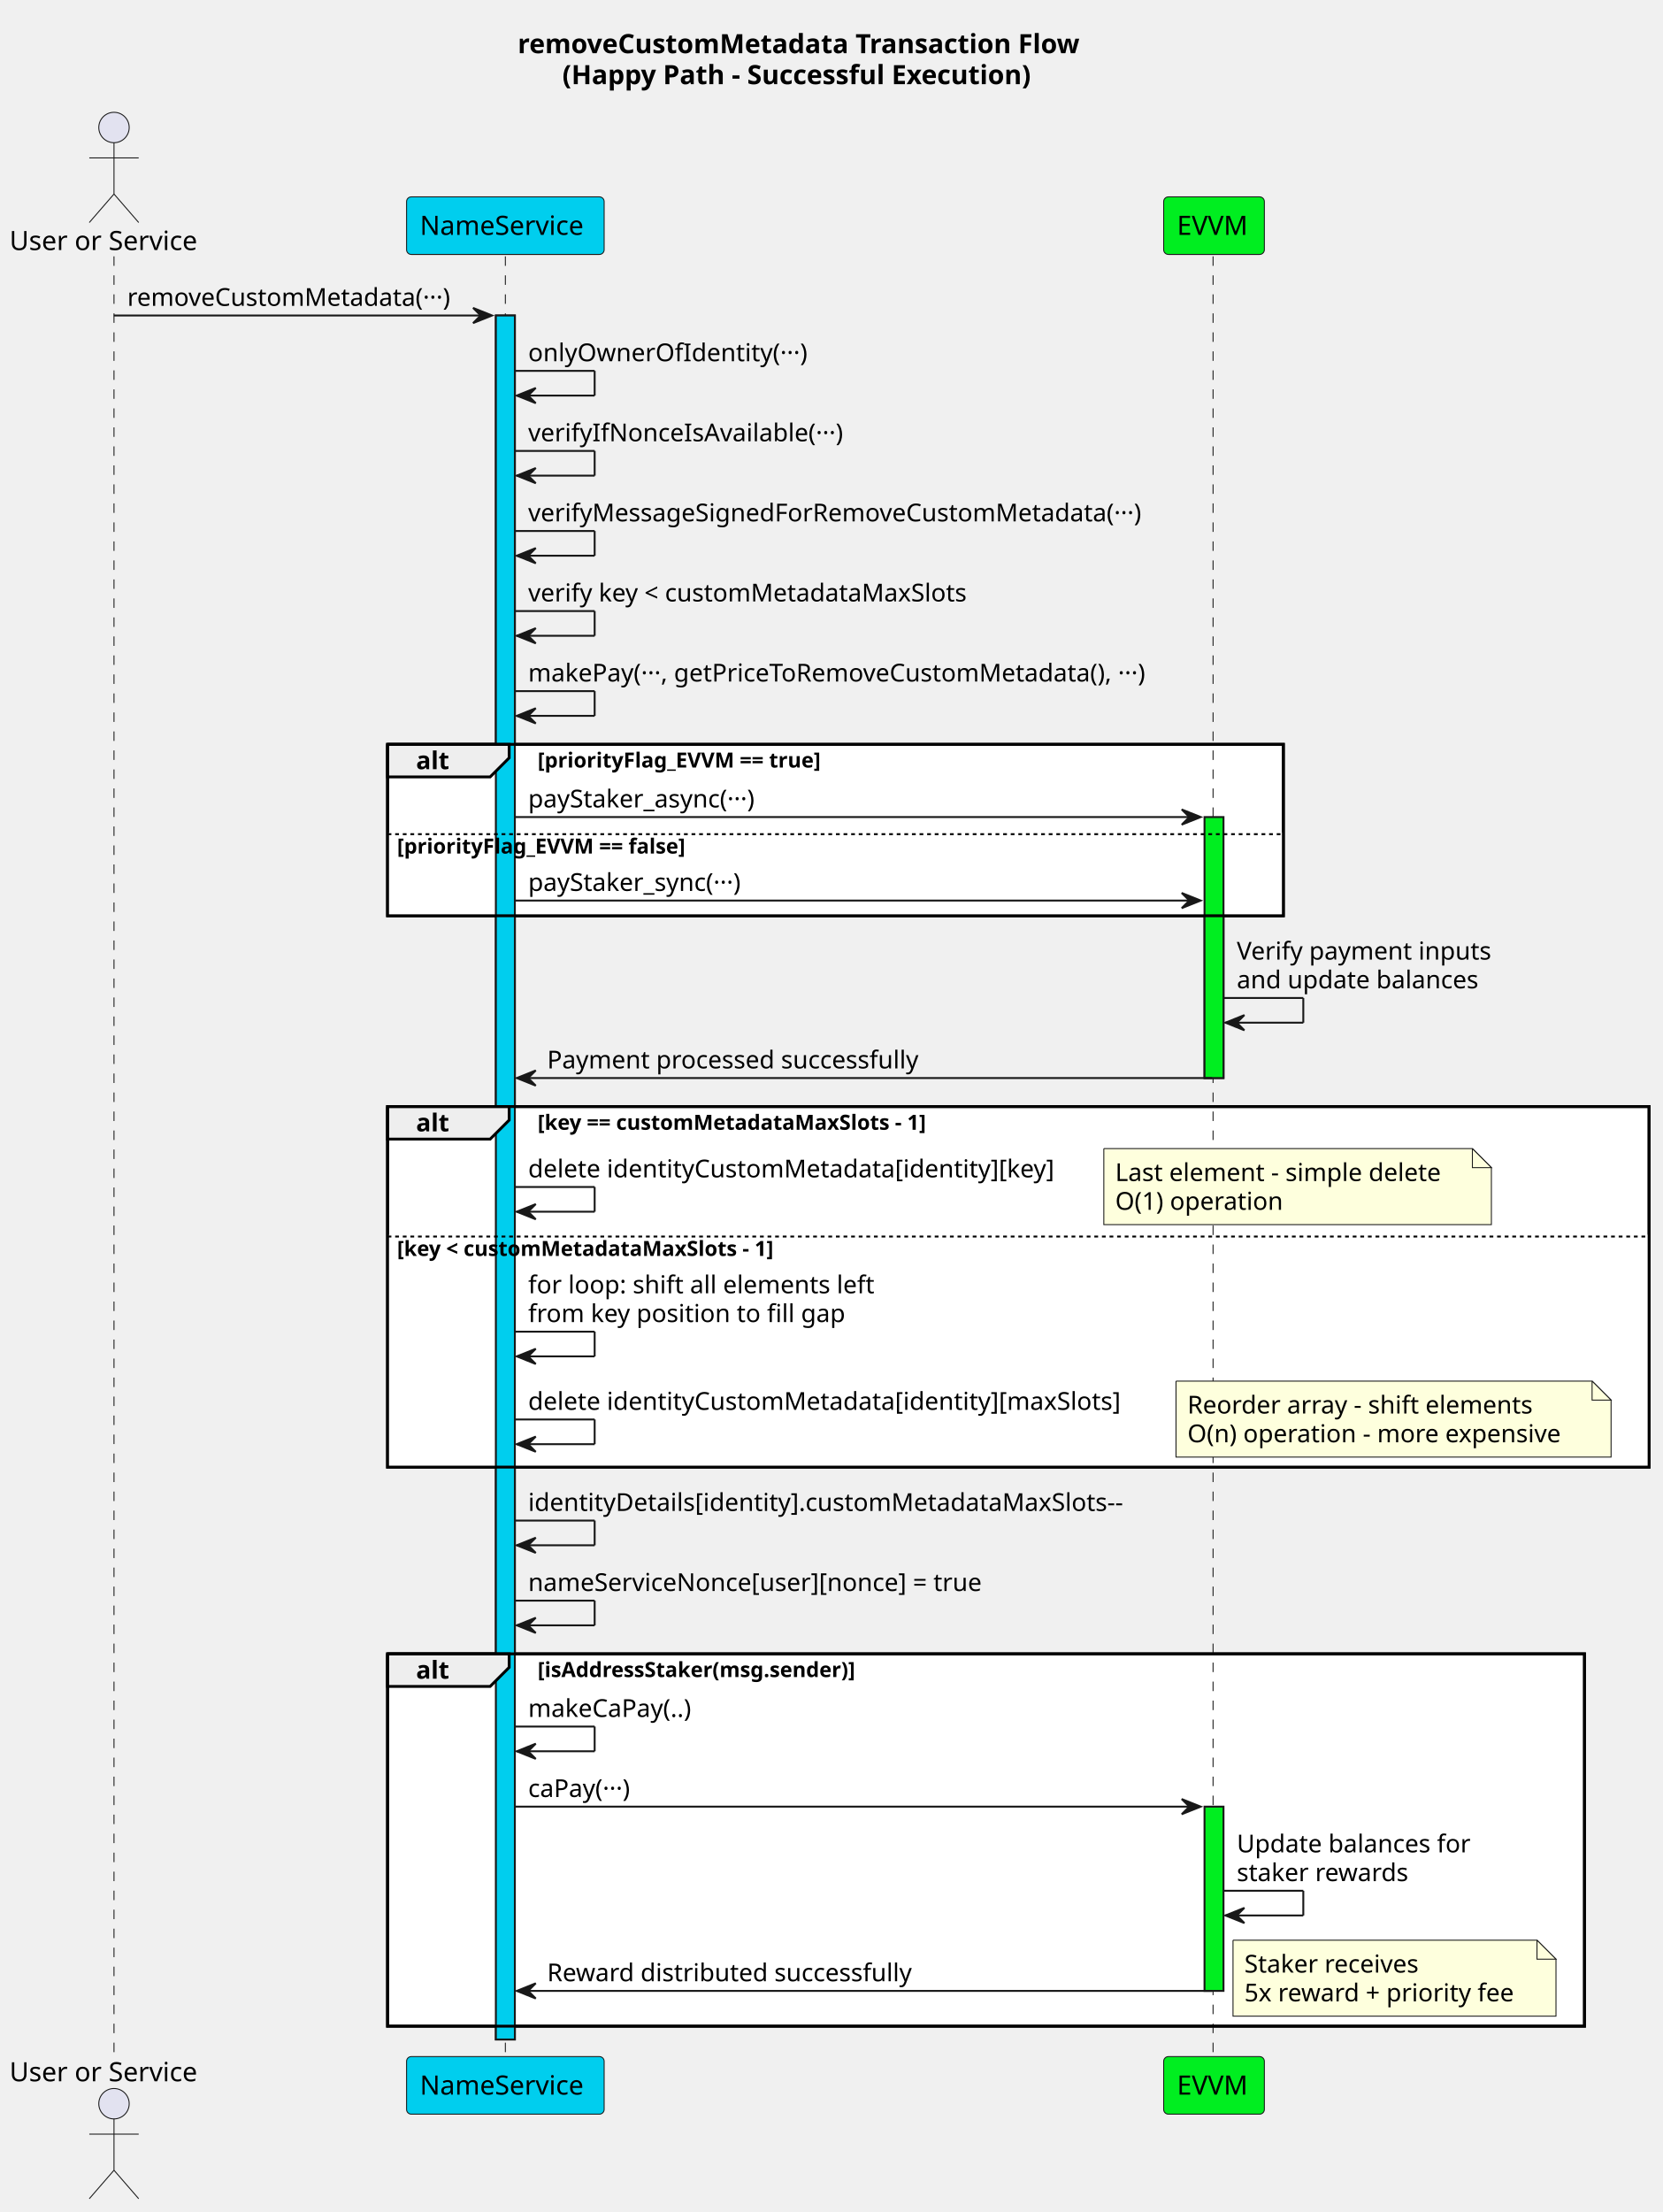
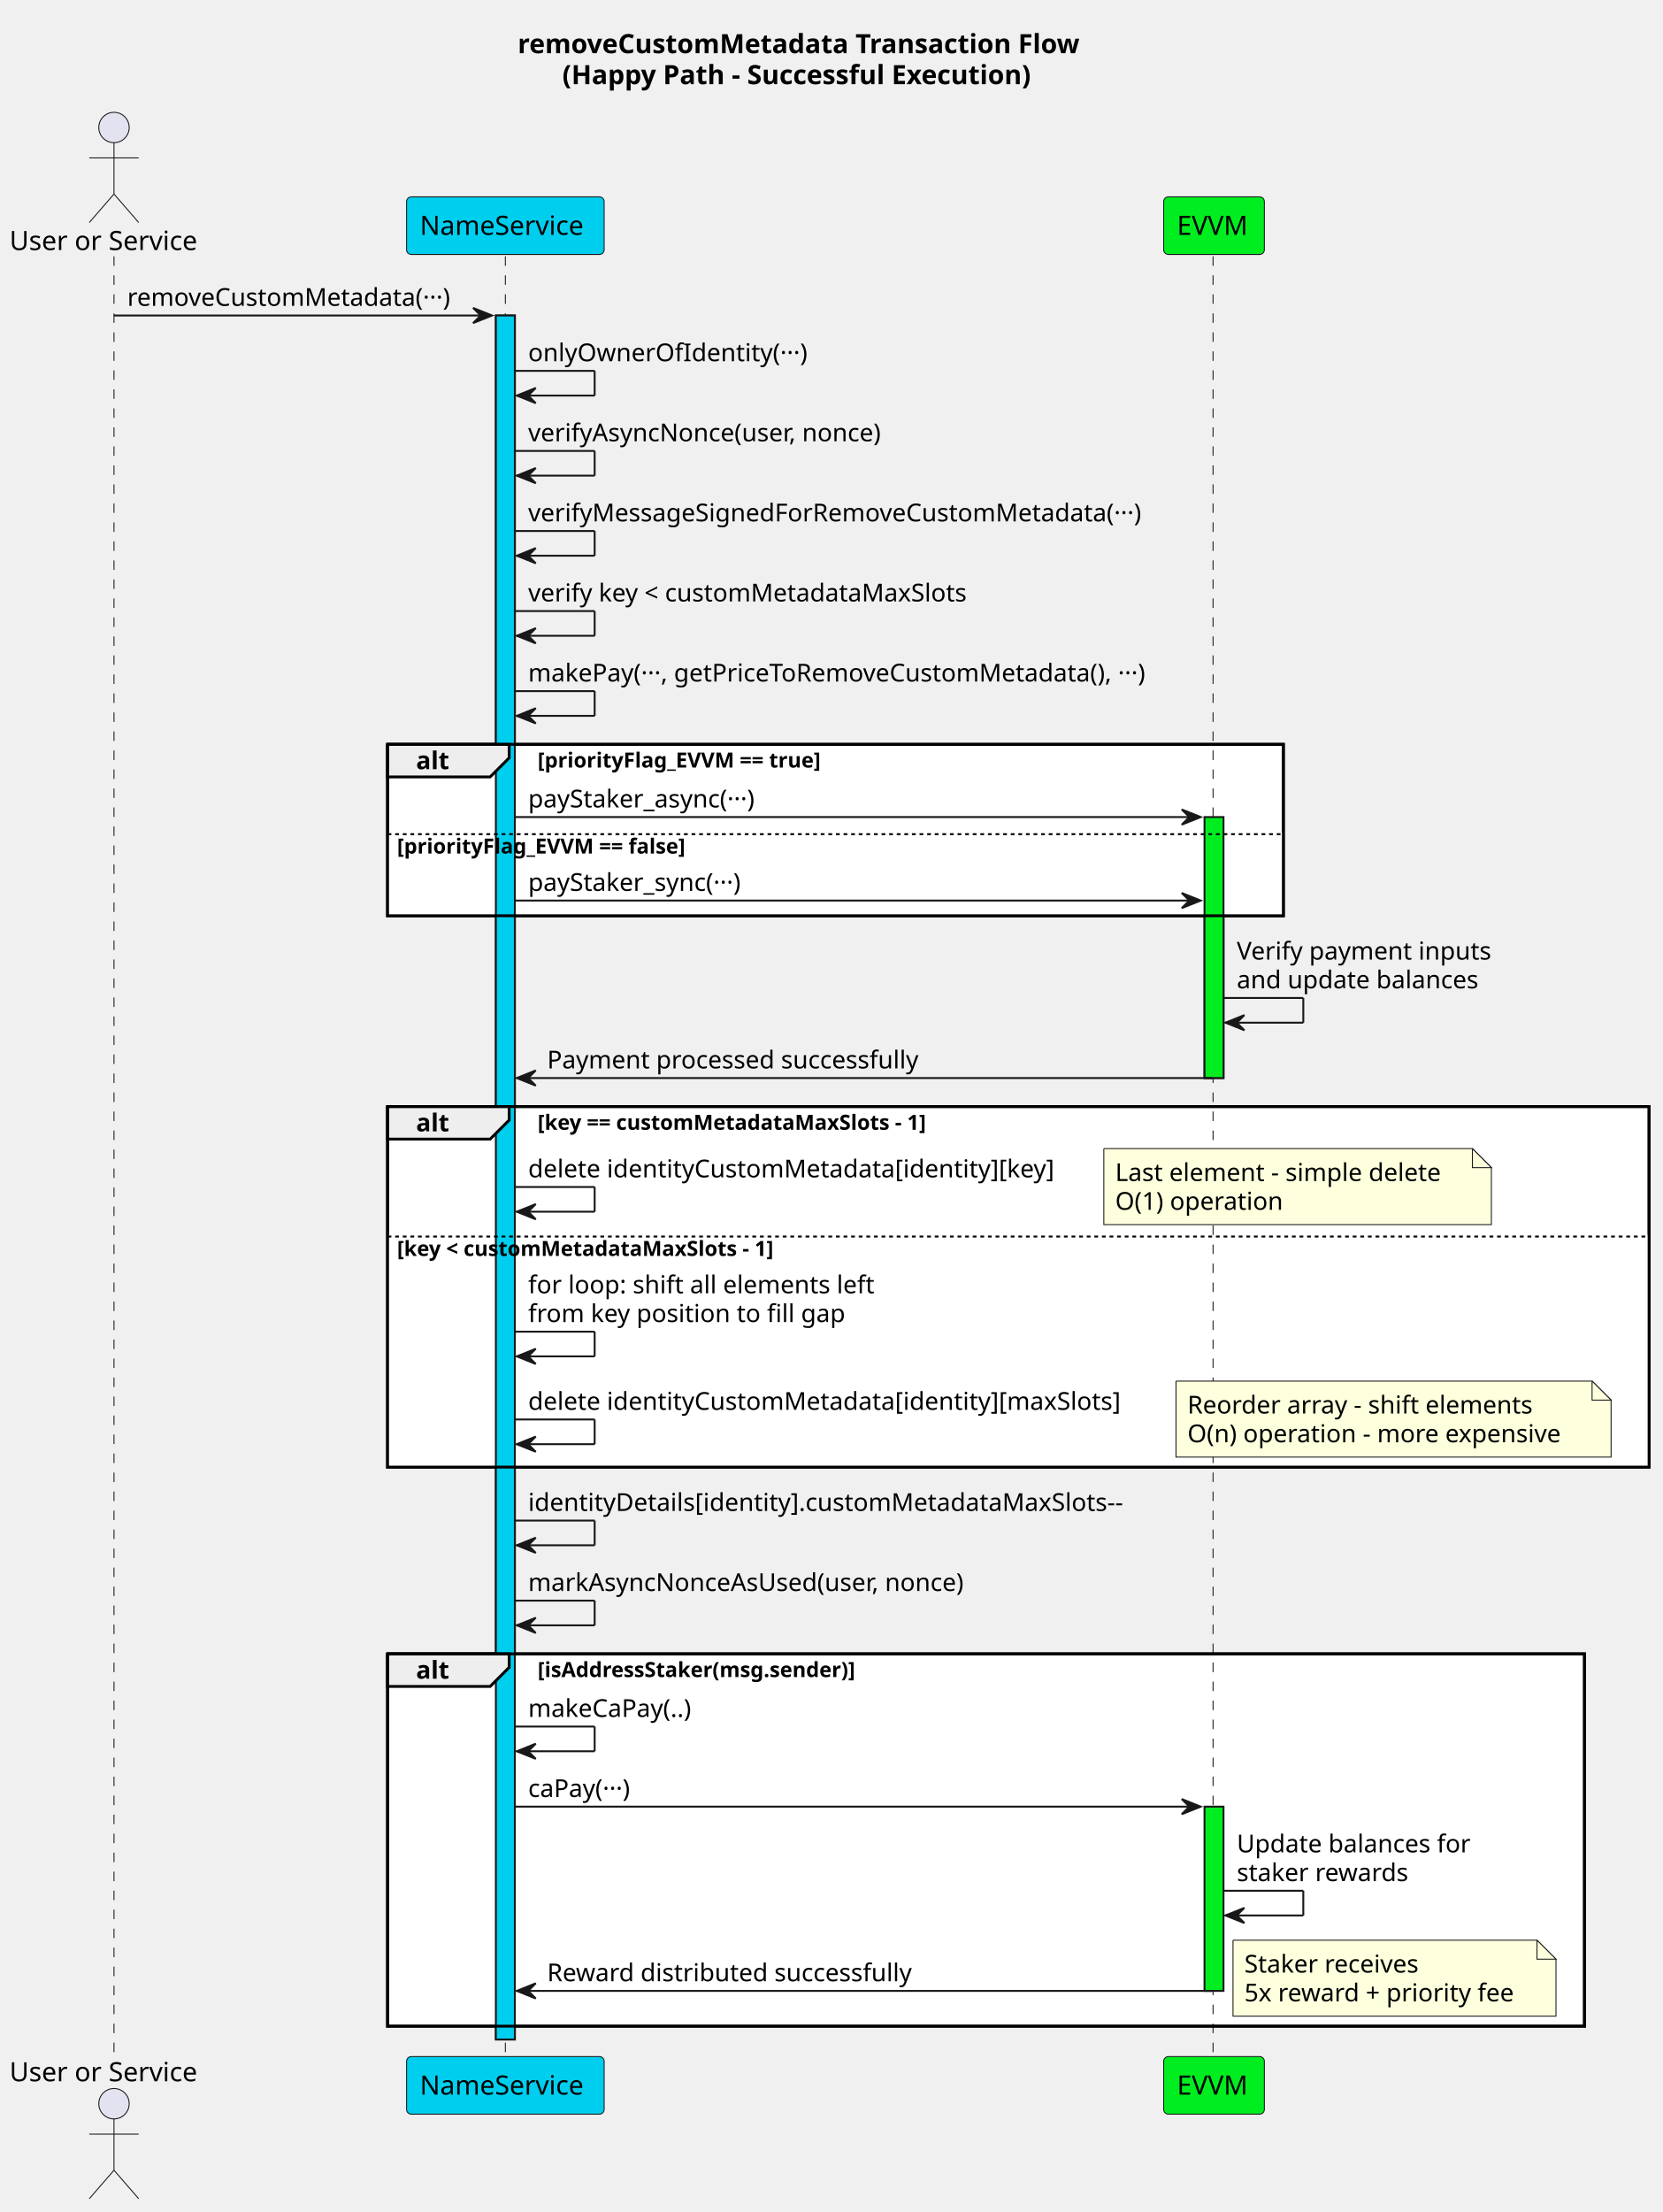
<svg xmlns="http://www.w3.org/2000/svg" contentStyleType="text/css" height="1164px" preserveAspectRatio="none" style="width:875px;height:1164px;background:#FFFFFF;" version="1.1" viewBox="0 0 875 1164" width="875px" zoomAndPan="magnify">
  <defs />
  <g>
    <text fill="#000000" font-family="sans-serif" font-size="14" font-weight="bold" lengthAdjust="spacing" textLength="332" x="272.5" y="27.995">removeCustomMetadata Transaction Flow</text>
    <text fill="#000000" font-family="sans-serif" font-size="14" font-weight="bold" lengthAdjust="spacing" textLength="285" x="296" y="44.292">(Happy Path - Successful Execution)</text>
    <rect fill="#00CEEE" height="907.195" style="stroke:#181818;stroke-width:1.0;" width="10" x="261" y="166.023" />
    <rect fill="#00EE20" height="137.336" style="stroke:#181818;stroke-width:1.0;" width="10" x="634" y="429.953" />
    <rect fill="#00EE20" height="96.965" style="stroke:#181818;stroke-width:1.0;" width="10" x="634" y="950.688" />
    <rect fill="#FFFFFF" height="90.203" style="stroke:#000000;stroke-width:1.5;" width="471.5" x="204" y="391.688" />
    <rect fill="#FFFFFF" height="43.938" style="stroke:none;stroke-width:1.0;" width="471.5" x="204" y="437.953" />
    <rect fill="#FFFFFF" height="189.734" style="stroke:#000000;stroke-width:1.5;" width="664" x="204" y="582.289" />
    <rect fill="#FFFFFF" height="122.336" style="stroke:none;stroke-width:1.0;" width="664" x="204" y="649.688" />
    <rect fill="#FFFFFF" height="195.93" style="stroke:#000000;stroke-width:1.5;" width="630" x="204" y="870.289" />
    <line style="stroke:#181818;stroke-width:0.5;stroke-dasharray:5.0,5.0;" x1="60" x2="60" y1="134.891" y2="1083.219" />
    <line style="stroke:#181818;stroke-width:0.5;stroke-dasharray:5.0,5.0;" x1="266" x2="266" y1="134.891" y2="1083.219" />
    <line style="stroke:#181818;stroke-width:0.5;stroke-dasharray:5.0,5.0;" x1="638.5" x2="638.5" y1="134.891" y2="1083.219" />
    <text fill="#000000" font-family="sans-serif" font-size="14" lengthAdjust="spacing" textLength="104" x="5" y="131.589">User or Service</text>
    <ellipse cx="60" cy="67.094" fill="#E2E2F0" rx="8" ry="8" style="stroke:#181818;stroke-width:0.5;" />
    <path d="M60,75.094 L60,102.094 M47,83.094 L73,83.094 M60,102.094 L47,117.094 M60,102.094 L73,117.094 " fill="none" style="stroke:#181818;stroke-width:0.5;" />
    <text fill="#000000" font-family="sans-serif" font-size="14" lengthAdjust="spacing" textLength="104" x="5" y="1095.214">User or Service</text>
    <ellipse cx="60" cy="1107.016" fill="#E2E2F0" rx="8" ry="8" style="stroke:#181818;stroke-width:0.5;" />
    <path d="M60,1115.016 L60,1142.016 M47,1123.016 L73,1123.016 M60,1142.016 L47,1157.016 M60,1142.016 L73,1157.016 " fill="none" style="stroke:#181818;stroke-width:0.5;" />
    <rect fill="#00CEEE" height="30.297" rx="2.5" ry="2.5" style="stroke:#181818;stroke-width:0.5;" width="104" x="214" y="103.594" />
    <text fill="#000000" font-family="sans-serif" font-size="14" lengthAdjust="spacing" textLength="90" x="221" y="123.589">NameService</text>
    <rect fill="#00CEEE" height="30.297" rx="2.5" ry="2.5" style="stroke:#181818;stroke-width:0.5;" width="104" x="214" y="1082.219" />
    <text fill="#000000" font-family="sans-serif" font-size="14" lengthAdjust="spacing" textLength="90" x="221" y="1102.214">NameService</text>
    <rect fill="#00EE20" height="30.297" rx="2.5" ry="2.5" style="stroke:#181818;stroke-width:0.5;" width="53" x="612.5" y="103.594" />
    <text fill="#000000" font-family="sans-serif" font-size="14" lengthAdjust="spacing" textLength="39" x="619.5" y="123.589">EVVM</text>
    <rect fill="#00EE20" height="30.297" rx="2.5" ry="2.5" style="stroke:#181818;stroke-width:0.5;" width="53" x="612.5" y="1082.219" />
    <text fill="#000000" font-family="sans-serif" font-size="14" lengthAdjust="spacing" textLength="39" x="619.5" y="1102.214">EVVM</text>
    <rect fill="#00CEEE" height="907.195" style="stroke:#181818;stroke-width:1.0;" width="10" x="261" y="166.023" />
    <rect fill="#00EE20" height="137.336" style="stroke:#181818;stroke-width:1.0;" width="10" x="634" y="429.953" />
    <rect fill="#00EE20" height="96.965" style="stroke:#181818;stroke-width:1.0;" width="10" x="634" y="950.688" />
    <polygon fill="#181818" points="249,162.023,259,166.023,249,170.023,253,166.023" style="stroke:#181818;stroke-width:1.0;" />
    <line style="stroke:#181818;stroke-width:1.0;" x1="60" x2="255" y1="166.023" y2="166.023" />
    <text fill="#000000" font-family="sans-serif" font-size="13" lengthAdjust="spacing" textLength="182" x="67" y="160.958">removeCustomMetadata(···)</text>
    <line style="stroke:#181818;stroke-width:1.0;" x1="271" x2="313" y1="195.156" y2="195.156" />
    <line style="stroke:#181818;stroke-width:1.0;" x1="313" x2="313" y1="195.156" y2="208.156" />
    <line style="stroke:#181818;stroke-width:1.0;" x1="272" x2="313" y1="208.156" y2="208.156" />
    <polygon fill="#181818" points="282,204.156,272,208.156,282,212.156,278,208.156" style="stroke:#181818;stroke-width:1.0;" />
    <text fill="#000000" font-family="sans-serif" font-size="13" lengthAdjust="spacing" textLength="149" x="278" y="190.09">onlyOwnerOfIdentity(···)</text>
    <line style="stroke:#181818;stroke-width:1.0;" x1="271" x2="313" y1="237.289" y2="237.289" />
    <line style="stroke:#181818;stroke-width:1.0;" x1="313" x2="313" y1="237.289" y2="250.289" />
    <line style="stroke:#181818;stroke-width:1.0;" x1="272" x2="313" y1="250.289" y2="250.289" />
    <polygon fill="#181818" points="282,246.289,272,250.289,282,254.289,278,250.289" style="stroke:#181818;stroke-width:1.0;" />
-     <text fill="#000000" font-family="sans-serif" font-size="13" lengthAdjust="spacing" textLength="171" x="278" y="232.223">verifyIfNonceIsAvailable(···)</text>
+     <text fill="#000000" font-family="sans-serif" font-size="13" lengthAdjust="spacing" textLength="171" x="278" y="232.223">verifyAsyncNonce(user, nonce)</text>
    <line style="stroke:#181818;stroke-width:1.0;" x1="271" x2="313" y1="279.422" y2="279.422" />
    <line style="stroke:#181818;stroke-width:1.0;" x1="313" x2="313" y1="279.422" y2="292.422" />
    <line style="stroke:#181818;stroke-width:1.0;" x1="272" x2="313" y1="292.422" y2="292.422" />
    <polygon fill="#181818" points="282,288.422,272,292.422,282,296.422,278,292.422" style="stroke:#181818;stroke-width:1.0;" />
    <text fill="#000000" font-family="sans-serif" font-size="13" lengthAdjust="spacing" textLength="340" x="278" y="274.356">verifyMessageSignedForRemoveCustomMetadata(···)</text>
    <line style="stroke:#181818;stroke-width:1.0;" x1="271" x2="313" y1="321.555" y2="321.555" />
    <line style="stroke:#181818;stroke-width:1.0;" x1="313" x2="313" y1="321.555" y2="334.555" />
    <line style="stroke:#181818;stroke-width:1.0;" x1="272" x2="313" y1="334.555" y2="334.555" />
    <polygon fill="#181818" points="282,330.555,272,334.555,282,338.555,278,334.555" style="stroke:#181818;stroke-width:1.0;" />
    <text fill="#000000" font-family="sans-serif" font-size="13" lengthAdjust="spacing" textLength="246" x="278" y="316.489">verify key &lt; customMetadataMaxSlots</text>
    <line style="stroke:#181818;stroke-width:1.0;" x1="271" x2="313" y1="363.688" y2="363.688" />
    <line style="stroke:#181818;stroke-width:1.0;" x1="313" x2="313" y1="363.688" y2="376.688" />
    <line style="stroke:#181818;stroke-width:1.0;" x1="272" x2="313" y1="376.688" y2="376.688" />
    <polygon fill="#181818" points="282,372.688,272,376.688,282,380.688,278,376.688" style="stroke:#181818;stroke-width:1.0;" />
    <text fill="#000000" font-family="sans-serif" font-size="13" lengthAdjust="spacing" textLength="349" x="278" y="358.622">makePay(···, getPriceToRemoveCustomMetadata(), ···)</text>
    <path d="M204,391.688 L268,391.688 L268,398.82 L258,408.82 L204,408.82 L204,391.688 " fill="#EEEEEE" style="stroke:#000000;stroke-width:1.5;" />
    <rect fill="none" height="90.203" style="stroke:#000000;stroke-width:1.5;" width="471.5" x="204" y="391.688" />
    <text fill="#000000" font-family="sans-serif" font-size="13" font-weight="bold" lengthAdjust="spacing" textLength="19" x="219" y="404.754">alt</text>
    <text fill="#000000" font-family="sans-serif" font-size="11" font-weight="bold" lengthAdjust="spacing" textLength="177" x="283" y="403.898">[priorityFlag_EVVM == true]</text>
    <polygon fill="#181818" points="622,425.953,632,429.953,622,433.953,626,429.953" style="stroke:#181818;stroke-width:1.0;" />
    <line style="stroke:#181818;stroke-width:1.0;" x1="271" x2="628" y1="429.953" y2="429.953" />
    <text fill="#000000" font-family="sans-serif" font-size="13" lengthAdjust="spacing" textLength="131" x="278" y="424.887">payStaker_async(···)</text>
    <line style="stroke:#000000;stroke-width:1.0;stroke-dasharray:2.0,2.0;" x1="204" x2="675.5" y1="438.953" y2="438.953" />
    <text fill="#000000" font-family="sans-serif" font-size="11" font-weight="bold" lengthAdjust="spacing" textLength="183" x="209" y="449.164">[priorityFlag_EVVM == false]</text>
    <polygon fill="#181818" points="622,469.891,632,473.891,622,477.891,626,473.891" style="stroke:#181818;stroke-width:1.0;" />
    <line style="stroke:#181818;stroke-width:1.0;" x1="271" x2="628" y1="473.891" y2="473.891" />
    <text fill="#000000" font-family="sans-serif" font-size="13" lengthAdjust="spacing" textLength="123" x="278" y="468.825">payStaker_sync(···)</text>
    <line style="stroke:#181818;stroke-width:1.0;" x1="644" x2="686" y1="525.156" y2="525.156" />
    <line style="stroke:#181818;stroke-width:1.0;" x1="686" x2="686" y1="525.156" y2="538.156" />
    <line style="stroke:#181818;stroke-width:1.0;" x1="645" x2="686" y1="538.156" y2="538.156" />
    <polygon fill="#181818" points="655,534.156,645,538.156,655,542.156,651,538.156" style="stroke:#181818;stroke-width:1.0;" />
    <text fill="#000000" font-family="sans-serif" font-size="13" lengthAdjust="spacing" textLength="140" x="651" y="504.957">Verify payment inputs</text>
    <text fill="#000000" font-family="sans-serif" font-size="13" lengthAdjust="spacing" textLength="134" x="651" y="520.09">and update balances</text>
    <polygon fill="#181818" points="282,563.289,272,567.289,282,571.289,278,567.289" style="stroke:#181818;stroke-width:1.0;" />
    <line style="stroke:#181818;stroke-width:1.0;" x1="276" x2="638" y1="567.289" y2="567.289" />
    <text fill="#000000" font-family="sans-serif" font-size="13" lengthAdjust="spacing" textLength="207" x="288" y="562.223">Payment processed successfully</text>
    <path d="M204,582.289 L268,582.289 L268,589.422 L258,599.422 L204,599.422 L204,582.289 " fill="#EEEEEE" style="stroke:#000000;stroke-width:1.5;" />
    <rect fill="none" height="189.734" style="stroke:#000000;stroke-width:1.5;" width="664" x="204" y="582.289" />
    <text fill="#000000" font-family="sans-serif" font-size="13" font-weight="bold" lengthAdjust="spacing" textLength="19" x="219" y="595.356">alt</text>
    <text fill="#000000" font-family="sans-serif" font-size="11" font-weight="bold" lengthAdjust="spacing" textLength="244" x="283" y="594.5">[key == customMetadataMaxSlots - 1]</text>
    <line style="stroke:#181818;stroke-width:1.0;" x1="271" x2="313" y1="624.621" y2="624.621" />
    <line style="stroke:#181818;stroke-width:1.0;" x1="313" x2="313" y1="624.621" y2="637.621" />
    <line style="stroke:#181818;stroke-width:1.0;" x1="272" x2="313" y1="637.621" y2="637.621" />
    <polygon fill="#181818" points="282,633.621,272,637.621,282,641.621,278,637.621" style="stroke:#181818;stroke-width:1.0;" />
    <text fill="#000000" font-family="sans-serif" font-size="13" lengthAdjust="spacing" textLength="291" x="278" y="619.555">delete identityCustomMetadata[identity][key]</text>
    <path d="M581,604.422 L581,644.422 L785,644.422 L785,614.422 L775,604.422 L581,604.422 " fill="#FEFFDD" style="stroke:#181818;stroke-width:0.5;" />
    <path d="M775,604.422 L775,614.422 L785,614.422 L775,604.422 " fill="#FEFFDD" style="stroke:#181818;stroke-width:0.5;" />
    <text fill="#000000" font-family="sans-serif" font-size="13" lengthAdjust="spacing" textLength="183" x="587" y="621.489">Last element - simple delete</text>
    <text fill="#000000" font-family="sans-serif" font-size="13" lengthAdjust="spacing" textLength="93" x="587" y="636.622">O(1) operation</text>
    <line style="stroke:#000000;stroke-width:1.0;stroke-dasharray:2.0,2.0;" x1="204" x2="868" y1="650.688" y2="650.688" />
    <text fill="#000000" font-family="sans-serif" font-size="11" font-weight="bold" lengthAdjust="spacing" textLength="235" x="209" y="660.898">[key &lt; customMetadataMaxSlots - 1]</text>
    <line style="stroke:#181818;stroke-width:1.0;" x1="271" x2="313" y1="700.758" y2="700.758" />
    <line style="stroke:#181818;stroke-width:1.0;" x1="313" x2="313" y1="700.758" y2="713.758" />
    <line style="stroke:#181818;stroke-width:1.0;" x1="272" x2="313" y1="713.758" y2="713.758" />
    <polygon fill="#181818" points="282,709.758,272,713.758,282,717.758,278,713.758" style="stroke:#181818;stroke-width:1.0;" />
    <text fill="#000000" font-family="sans-serif" font-size="13" lengthAdjust="spacing" textLength="189" x="278" y="680.559">for loop: shift all elements left</text>
    <text fill="#000000" font-family="sans-serif" font-size="13" lengthAdjust="spacing" textLength="172" x="278" y="695.692">from key position to fill gap</text>
    <line style="stroke:#181818;stroke-width:1.0;" x1="271" x2="313" y1="746.957" y2="746.957" />
    <line style="stroke:#181818;stroke-width:1.0;" x1="313" x2="313" y1="746.957" y2="759.957" />
    <line style="stroke:#181818;stroke-width:1.0;" x1="272" x2="313" y1="759.957" y2="759.957" />
    <polygon fill="#181818" points="282,755.957,272,759.957,282,763.957,278,759.957" style="stroke:#181818;stroke-width:1.0;" />
    <text fill="#000000" font-family="sans-serif" font-size="13" lengthAdjust="spacing" textLength="329" x="278" y="741.891">delete identityCustomMetadata[identity][maxSlots]</text>
    <path d="M619,726.758 L619,766.758 L848,766.758 L848,736.758 L838,726.758 L619,726.758 " fill="#FEFFDD" style="stroke:#181818;stroke-width:0.5;" />
    <path d="M838,726.758 L838,736.758 L848,736.758 L838,726.758 " fill="#FEFFDD" style="stroke:#181818;stroke-width:0.5;" />
    <text fill="#000000" font-family="sans-serif" font-size="13" lengthAdjust="spacing" textLength="191" x="625" y="743.825">Reorder array - shift elements</text>
    <text fill="#000000" font-family="sans-serif" font-size="13" lengthAdjust="spacing" textLength="208" x="625" y="758.957">O(n) operation - more expensive</text>
    <line style="stroke:#181818;stroke-width:1.0;" x1="271" x2="313" y1="800.156" y2="800.156" />
    <line style="stroke:#181818;stroke-width:1.0;" x1="313" x2="313" y1="800.156" y2="813.156" />
    <line style="stroke:#181818;stroke-width:1.0;" x1="272" x2="313" y1="813.156" y2="813.156" />
    <polygon fill="#181818" points="282,809.156,272,813.156,282,817.156,278,813.156" style="stroke:#181818;stroke-width:1.0;" />
    <text fill="#000000" font-family="sans-serif" font-size="13" lengthAdjust="spacing" textLength="329" x="278" y="795.09">identityDetails[identity].customMetadataMaxSlots--</text>
    <line style="stroke:#181818;stroke-width:1.0;" x1="271" x2="313" y1="842.289" y2="842.289" />
    <line style="stroke:#181818;stroke-width:1.0;" x1="313" x2="313" y1="842.289" y2="855.289" />
    <line style="stroke:#181818;stroke-width:1.0;" x1="272" x2="313" y1="855.289" y2="855.289" />
    <polygon fill="#181818" points="282,851.289,272,855.289,282,859.289,278,855.289" style="stroke:#181818;stroke-width:1.0;" />
-     <text fill="#000000" font-family="sans-serif" font-size="13" lengthAdjust="spacing" textLength="257" x="278" y="837.223">nameServiceNonce[user][nonce] = true</text>
+     <text fill="#000000" font-family="sans-serif" font-size="13" lengthAdjust="spacing" textLength="257" x="278" y="837.223">markAsyncNonceAsUsed(user, nonce)</text>
    <path d="M204,870.289 L268,870.289 L268,877.422 L258,887.422 L204,887.422 L204,870.289 " fill="#EEEEEE" style="stroke:#000000;stroke-width:1.5;" />
    <rect fill="none" height="195.93" style="stroke:#000000;stroke-width:1.5;" width="630" x="204" y="870.289" />
    <text fill="#000000" font-family="sans-serif" font-size="13" font-weight="bold" lengthAdjust="spacing" textLength="19" x="219" y="883.356">alt</text>
    <text fill="#000000" font-family="sans-serif" font-size="11" font-weight="bold" lengthAdjust="spacing" textLength="197" x="283" y="882.5">[isAddressStaker(msg.sender)]</text>
    <line style="stroke:#181818;stroke-width:1.0;" x1="271" x2="313" y1="908.555" y2="908.555" />
    <line style="stroke:#181818;stroke-width:1.0;" x1="313" x2="313" y1="908.555" y2="921.555" />
    <line style="stroke:#181818;stroke-width:1.0;" x1="272" x2="313" y1="921.555" y2="921.555" />
    <polygon fill="#181818" points="282,917.555,272,921.555,282,925.555,278,921.555" style="stroke:#181818;stroke-width:1.0;" />
    <text fill="#000000" font-family="sans-serif" font-size="13" lengthAdjust="spacing" textLength="94" x="278" y="903.489">makeCaPay(..)</text>
    <polygon fill="#181818" points="622,946.688,632,950.688,622,954.688,626,950.688" style="stroke:#181818;stroke-width:1.0;" />
    <line style="stroke:#181818;stroke-width:1.0;" x1="271" x2="628" y1="950.688" y2="950.688" />
    <text fill="#000000" font-family="sans-serif" font-size="13" lengthAdjust="spacing" textLength="60" x="278" y="945.622">caPay(···)</text>
    <line style="stroke:#181818;stroke-width:1.0;" x1="644" x2="686" y1="994.953" y2="994.953" />
    <line style="stroke:#181818;stroke-width:1.0;" x1="686" x2="686" y1="994.953" y2="1007.953" />
    <line style="stroke:#181818;stroke-width:1.0;" x1="645" x2="686" y1="1007.953" y2="1007.953" />
    <polygon fill="#181818" points="655,1003.953,645,1007.953,655,1011.953,651,1007.953" style="stroke:#181818;stroke-width:1.0;" />
    <text fill="#000000" font-family="sans-serif" font-size="13" lengthAdjust="spacing" textLength="129" x="651" y="974.754">Update balances for</text>
    <text fill="#000000" font-family="sans-serif" font-size="13" lengthAdjust="spacing" textLength="94" x="651" y="989.887">staker rewards</text>
    <polygon fill="#181818" points="282,1043.652,272,1047.652,282,1051.652,278,1047.652" style="stroke:#181818;stroke-width:1.0;" />
    <line style="stroke:#181818;stroke-width:1.0;" x1="276" x2="638" y1="1047.652" y2="1047.652" />
    <text fill="#000000" font-family="sans-serif" font-size="13" lengthAdjust="spacing" textLength="198" x="288" y="1042.586">Reward distributed successfully</text>
    <path d="M649,1020.953 L649,1060.953 L819,1060.953 L819,1030.953 L809,1020.953 L649,1020.953 " fill="#FEFFDD" style="stroke:#181818;stroke-width:0.5;" />
    <path d="M809,1020.953 L809,1030.953 L819,1030.953 L809,1020.953 " fill="#FEFFDD" style="stroke:#181818;stroke-width:0.5;" />
    <text fill="#000000" font-family="sans-serif" font-size="13" lengthAdjust="spacing" textLength="99" x="655" y="1038.02">Staker receives</text>
    <text fill="#000000" font-family="sans-serif" font-size="13" lengthAdjust="spacing" textLength="149" x="655" y="1053.153">5x reward + priority fee</text>
  </g>
</svg>
